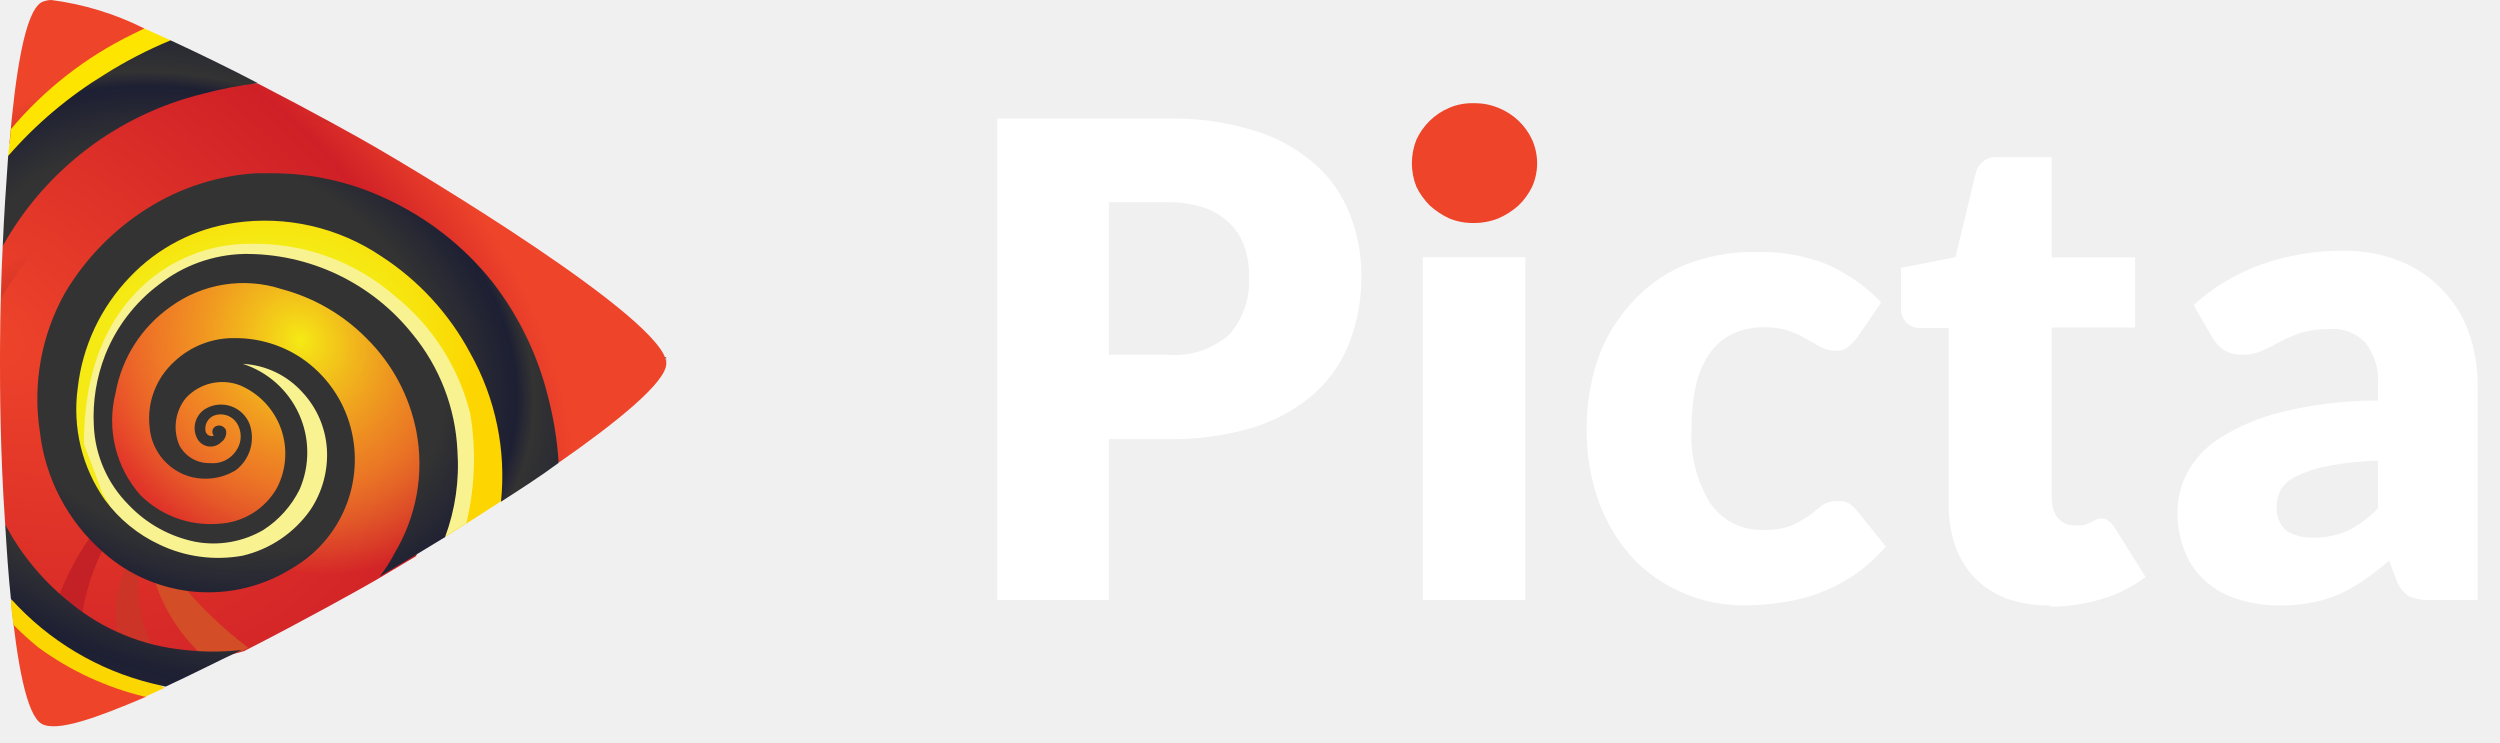
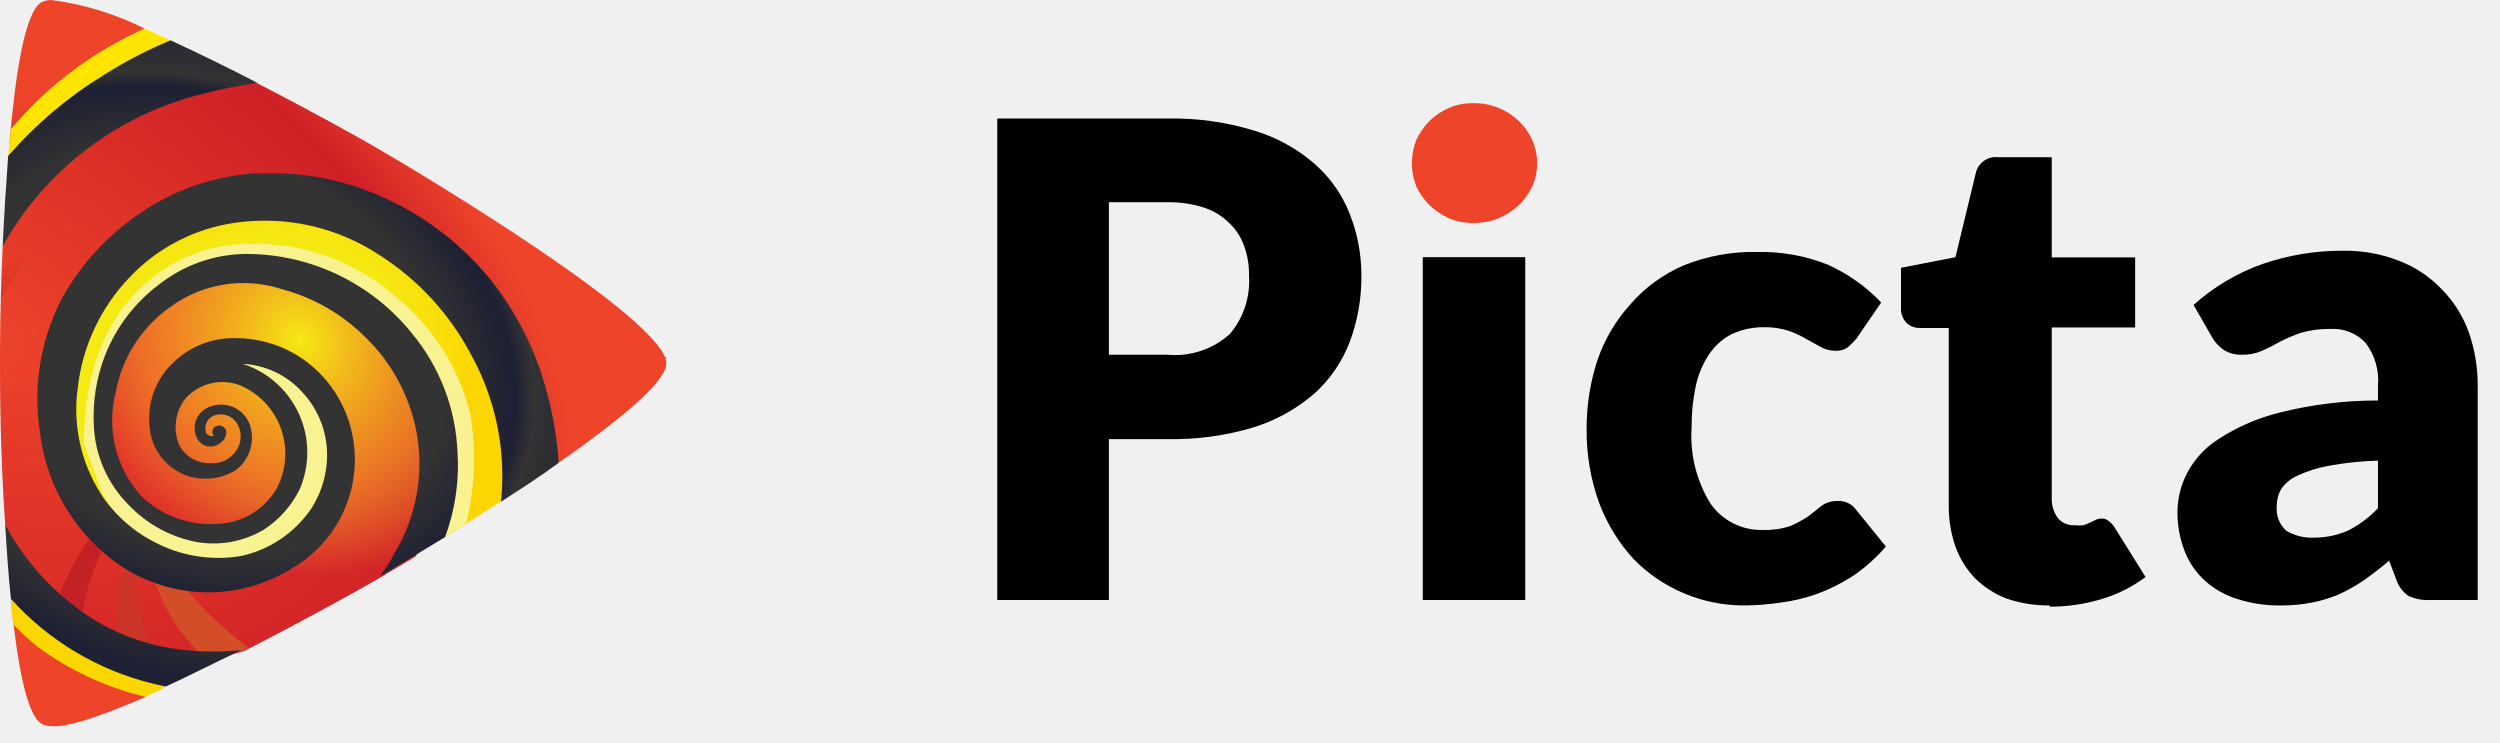
<svg xmlns="http://www.w3.org/2000/svg" width="101" height="30" viewBox="0 0 101 30" fill="none">
-   <path d="M44.8 17.74V24.24H40.29V4.79H47.15C48.345 4.763 49.537 4.928 50.68 5.28C51.576 5.549 52.404 6.006 53.11 6.62C53.733 7.165 54.217 7.85 54.52 8.62C54.841 9.421 55.004 10.277 55 11.14C55.009 12.051 54.849 12.957 54.53 13.81C54.226 14.61 53.736 15.327 53.1 15.9C52.388 16.515 51.558 16.978 50.66 17.26C49.529 17.602 48.351 17.764 47.17 17.74H44.8ZM44.8 14.33H47.15C47.608 14.374 48.071 14.322 48.508 14.177C48.946 14.033 49.348 13.799 49.69 13.49C50.241 12.836 50.517 11.993 50.46 11.14C50.469 10.728 50.401 10.318 50.26 9.93C50.136 9.575 49.927 9.255 49.65 9C49.368 8.722 49.026 8.514 48.65 8.39C48.175 8.237 47.679 8.162 47.18 8.17H44.8V14.33Z" fill="white" />
-   <path d="M61.62 10.39V24.24H57.48V10.39H61.62Z" fill="white" />
+   <path d="M44.8 17.74V24.24H40.29V4.79H47.15C48.345 4.763 49.537 4.928 50.68 5.28C51.576 5.549 52.404 6.006 53.11 6.62C53.733 7.165 54.217 7.85 54.52 8.62C54.841 9.421 55.004 10.277 55 11.14C55.009 12.051 54.849 12.957 54.53 13.81C54.226 14.61 53.736 15.327 53.1 15.9C52.388 16.515 51.558 16.978 50.66 17.26C49.529 17.602 48.351 17.764 47.17 17.74H44.8ZM44.8 14.33H47.15C47.608 14.374 48.071 14.322 48.508 14.177C48.946 14.033 49.348 13.799 49.69 13.49C50.241 12.836 50.517 11.993 50.46 11.14C50.469 10.728 50.401 10.318 50.26 9.93C50.136 9.575 49.927 9.255 49.65 9C49.368 8.722 49.026 8.514 48.65 8.39C48.175 8.237 47.679 8.162 47.18 8.17H44.8V14.33Z" fill="black" />
+   <path d="M61.62 10.39V24.24H57.48V10.39H61.62Z" fill="black" />
  <path d="M62.1 6.6C62.099 6.924 62.031 7.244 61.9 7.54C61.763 7.824 61.577 8.081 61.35 8.3C61.11 8.516 60.836 8.691 60.54 8.82C60.222 8.947 59.883 9.011 59.54 9.01C59.197 9.015 58.857 8.951 58.54 8.82C58.256 8.686 57.993 8.51 57.76 8.3C57.539 8.078 57.357 7.821 57.22 7.54C56.98 6.933 56.98 6.257 57.22 5.65C57.352 5.363 57.535 5.102 57.76 4.88C57.986 4.66 58.25 4.483 58.54 4.36C58.855 4.224 59.197 4.159 59.54 4.17C59.883 4.164 60.223 4.228 60.54 4.36C61.142 4.6 61.629 5.062 61.9 5.65C62.032 5.949 62.1 6.273 62.1 6.6Z" fill="#EE442A" />
-   <path d="M75 13.68C74.89 13.81 74.77 13.93 74.64 14.04C74.492 14.137 74.317 14.183 74.14 14.17C73.945 14.17 73.752 14.122 73.58 14.03L73 13.71C72.772 13.573 72.531 13.459 72.28 13.37C71.957 13.265 71.619 13.214 71.28 13.22C70.825 13.212 70.373 13.308 69.96 13.5C69.593 13.689 69.28 13.967 69.05 14.31C68.79 14.698 68.607 15.133 68.51 15.59C68.392 16.145 68.335 16.712 68.34 17.28C68.271 18.354 68.536 19.423 69.1 20.34C69.336 20.681 69.654 20.957 70.024 21.144C70.394 21.331 70.805 21.422 71.22 21.41C71.607 21.423 71.993 21.366 72.36 21.24C72.611 21.128 72.852 20.994 73.08 20.84L73.61 20.42C73.796 20.296 74.016 20.233 74.24 20.24C74.385 20.232 74.53 20.26 74.661 20.323C74.793 20.386 74.906 20.482 74.99 20.6L76.19 22.08C75.796 22.538 75.342 22.942 74.84 23.28C74.385 23.573 73.899 23.815 73.39 24C72.907 24.17 72.408 24.287 71.9 24.35C71.42 24.421 70.935 24.457 70.45 24.46C69.621 24.459 68.801 24.294 68.037 23.973C67.273 23.652 66.58 23.182 66 22.59C65.397 21.932 64.925 21.165 64.61 20.33C64.261 19.369 64.089 18.352 64.1 17.33C64.095 16.382 64.244 15.44 64.54 14.54C64.826 13.708 65.279 12.942 65.87 12.29C66.455 11.618 67.183 11.085 68 10.73C68.952 10.344 69.973 10.156 71 10.18C71.979 10.158 72.952 10.335 73.86 10.7C74.664 11.065 75.391 11.581 76 12.22L75 13.68Z" fill="white" />
-   <path d="M82.81 24.46C82.215 24.467 81.623 24.372 81.06 24.18C80.585 23.997 80.153 23.718 79.79 23.36C79.439 22.994 79.17 22.558 79 22.08C78.814 21.543 78.723 20.978 78.73 20.41V13.25H77.58C77.48 13.255 77.379 13.239 77.285 13.205C77.191 13.171 77.104 13.118 77.03 13.05C76.951 12.97 76.891 12.874 76.851 12.769C76.811 12.664 76.794 12.552 76.8 12.44V10.82L79 10.39L79.82 7C79.863 6.798 79.981 6.619 80.149 6.499C80.317 6.379 80.525 6.325 80.73 6.35H82.89V10.4H86.26V13.23H82.89V20.11C82.88 20.394 82.961 20.674 83.12 20.91C83.201 21.012 83.304 21.093 83.423 21.147C83.541 21.201 83.67 21.226 83.8 21.22C83.923 21.233 84.047 21.233 84.17 21.22C84.263 21.191 84.353 21.154 84.44 21.11L84.65 21.01C84.723 20.969 84.806 20.949 84.89 20.95C84.944 20.945 84.999 20.952 85.05 20.969C85.102 20.986 85.149 21.014 85.19 21.05C85.287 21.119 85.368 21.208 85.43 21.31L86.68 23.31C86.139 23.716 85.529 24.021 84.88 24.21C84.208 24.41 83.511 24.511 82.81 24.51V24.46Z" fill="white" />
-   <path d="M98.2 24.24C97.895 24.259 97.59 24.204 97.31 24.08C97.073 23.919 96.896 23.683 96.81 23.41L96.52 22.65C96.17 22.95 95.84 23.2 95.52 23.43C95.203 23.647 94.868 23.837 94.52 24C94.166 24.152 93.798 24.266 93.42 24.34C92.999 24.424 92.57 24.464 92.14 24.46C91.557 24.469 90.976 24.385 90.42 24.21C89.933 24.065 89.482 23.816 89.1 23.48C88.735 23.153 88.451 22.746 88.27 22.29C88.062 21.765 87.96 21.204 87.97 20.64C87.98 20.114 88.11 19.598 88.35 19.13C88.647 18.556 89.093 18.073 89.64 17.73C90.404 17.235 91.246 16.874 92.13 16.66C93.418 16.338 94.742 16.177 96.07 16.18V15.59C96.127 14.963 95.945 14.338 95.56 13.84C95.378 13.65 95.156 13.502 94.911 13.408C94.666 13.312 94.403 13.272 94.14 13.29C93.734 13.282 93.33 13.336 92.94 13.45C92.652 13.55 92.371 13.671 92.1 13.81C91.871 13.944 91.633 14.064 91.39 14.17C91.132 14.284 90.852 14.339 90.57 14.33C90.309 14.341 90.05 14.271 89.83 14.13C89.636 13.995 89.475 13.817 89.36 13.61L88.62 12.32C89.427 11.595 90.368 11.035 91.39 10.67C92.448 10.305 93.561 10.122 94.68 10.13C95.45 10.12 96.214 10.259 96.93 10.54C97.578 10.788 98.162 11.178 98.64 11.68C99.124 12.167 99.496 12.754 99.73 13.4C99.979 14.103 100.104 14.844 100.1 15.59V24.24H98.2ZM93.45 21.72C93.931 21.727 94.409 21.632 94.85 21.44C95.307 21.211 95.72 20.903 96.07 20.53V18.61C95.399 18.628 94.73 18.698 94.07 18.82C93.634 18.898 93.211 19.032 92.81 19.22C92.543 19.337 92.314 19.528 92.15 19.77C92.038 19.976 91.979 20.206 91.98 20.44C91.963 20.625 91.988 20.811 92.053 20.984C92.119 21.158 92.224 21.314 92.36 21.44C92.703 21.645 93.101 21.743 93.5 21.72H93.45Z" fill="white" />
+   <path d="M75 13.68C74.89 13.81 74.77 13.93 74.64 14.04C74.492 14.137 74.317 14.183 74.14 14.17C73.945 14.17 73.752 14.122 73.58 14.03L73 13.71C72.772 13.573 72.531 13.459 72.28 13.37C71.957 13.265 71.619 13.214 71.28 13.22C70.825 13.212 70.373 13.308 69.96 13.5C69.593 13.689 69.28 13.967 69.05 14.31C68.79 14.698 68.607 15.133 68.51 15.59C68.392 16.145 68.335 16.712 68.34 17.28C68.271 18.354 68.536 19.423 69.1 20.34C69.336 20.681 69.654 20.957 70.024 21.144C70.394 21.331 70.805 21.422 71.22 21.41C71.607 21.423 71.993 21.366 72.36 21.24C72.611 21.128 72.852 20.994 73.08 20.84L73.61 20.42C73.796 20.296 74.016 20.233 74.24 20.24C74.385 20.232 74.53 20.26 74.661 20.323C74.793 20.386 74.906 20.482 74.99 20.6L76.19 22.08C75.796 22.538 75.342 22.942 74.84 23.28C74.385 23.573 73.899 23.815 73.39 24C72.907 24.17 72.408 24.287 71.9 24.35C71.42 24.421 70.935 24.457 70.45 24.46C69.621 24.459 68.801 24.294 68.037 23.973C67.273 23.652 66.58 23.182 66 22.59C65.397 21.932 64.925 21.165 64.61 20.33C64.261 19.369 64.089 18.352 64.1 17.33C64.095 16.382 64.244 15.44 64.54 14.54C64.826 13.708 65.279 12.942 65.87 12.29C66.455 11.618 67.183 11.085 68 10.73C68.952 10.344 69.973 10.156 71 10.18C71.979 10.158 72.952 10.335 73.86 10.7C74.664 11.065 75.391 11.581 76 12.22L75 13.68Z" fill="black" />
+   <path d="M82.81 24.46C82.215 24.467 81.623 24.372 81.06 24.18C80.585 23.997 80.153 23.718 79.79 23.36C79.439 22.994 79.17 22.558 79 22.08C78.814 21.543 78.723 20.978 78.73 20.41V13.25H77.58C77.48 13.255 77.379 13.239 77.285 13.205C77.191 13.171 77.104 13.118 77.03 13.05C76.951 12.97 76.891 12.874 76.851 12.769C76.811 12.664 76.794 12.552 76.8 12.44V10.82L79 10.39L79.82 7C79.863 6.798 79.981 6.619 80.149 6.499C80.317 6.379 80.525 6.325 80.73 6.35H82.89V10.4H86.26V13.23H82.89V20.11C82.88 20.394 82.961 20.674 83.12 20.91C83.201 21.012 83.304 21.093 83.423 21.147C83.541 21.201 83.67 21.226 83.8 21.22C83.923 21.233 84.047 21.233 84.17 21.22C84.263 21.191 84.353 21.154 84.44 21.11L84.65 21.01C84.723 20.969 84.806 20.949 84.89 20.95C84.944 20.945 84.999 20.952 85.05 20.969C85.102 20.986 85.149 21.014 85.19 21.05C85.287 21.119 85.368 21.208 85.43 21.31L86.68 23.31C86.139 23.716 85.529 24.021 84.88 24.21C84.208 24.41 83.511 24.511 82.81 24.51V24.46Z" fill="black" />
+   <path d="M98.2 24.24C97.895 24.259 97.59 24.204 97.31 24.08C97.073 23.919 96.896 23.683 96.81 23.41L96.52 22.65C96.17 22.95 95.84 23.2 95.52 23.43C95.203 23.647 94.868 23.837 94.52 24C94.166 24.152 93.798 24.266 93.42 24.34C92.999 24.424 92.57 24.464 92.14 24.46C91.557 24.469 90.976 24.385 90.42 24.21C89.933 24.065 89.482 23.816 89.1 23.48C88.735 23.153 88.451 22.746 88.27 22.29C88.062 21.765 87.96 21.204 87.97 20.64C87.98 20.114 88.11 19.598 88.35 19.13C88.647 18.556 89.093 18.073 89.64 17.73C90.404 17.235 91.246 16.874 92.13 16.66C93.418 16.338 94.742 16.177 96.07 16.18V15.59C96.127 14.963 95.945 14.338 95.56 13.84C95.378 13.65 95.156 13.502 94.911 13.408C94.666 13.312 94.403 13.272 94.14 13.29C93.734 13.282 93.33 13.336 92.94 13.45C92.652 13.55 92.371 13.671 92.1 13.81C91.871 13.944 91.633 14.064 91.39 14.17C91.132 14.284 90.852 14.339 90.57 14.33C90.309 14.341 90.05 14.271 89.83 14.13C89.636 13.995 89.475 13.817 89.36 13.61L88.62 12.32C89.427 11.595 90.368 11.035 91.39 10.67C92.448 10.305 93.561 10.122 94.68 10.13C95.45 10.12 96.214 10.259 96.93 10.54C97.578 10.788 98.162 11.178 98.64 11.68C99.124 12.167 99.496 12.754 99.73 13.4C99.979 14.103 100.104 14.844 100.1 15.59V24.24H98.2ZM93.45 21.72C93.931 21.727 94.409 21.632 94.85 21.44C95.307 21.211 95.72 20.903 96.07 20.53V18.61C95.399 18.628 94.73 18.698 94.07 18.82C93.634 18.898 93.211 19.032 92.81 19.22C92.543 19.337 92.314 19.528 92.15 19.77C92.038 19.976 91.979 20.206 91.98 20.44C91.963 20.625 91.988 20.811 92.053 20.984C92.119 21.158 92.224 21.314 92.36 21.44C92.703 21.645 93.101 21.743 93.5 21.72H93.45Z" fill="black" />
  <path d="M2.07 0C1.935 0.003 1.803 0.034 1.68 0.09C1 0.47 0.62 3 0.38 5.82L0.49 5.61L2.49 4.48L5.44 1.7L5.83 1.15C4.65 0.558 3.379 0.169 2.07 0V0Z" fill="url(#paint0_linear)" />
  <path d="M0.44 24.24C0.69 26.77 1.07 28.89 1.68 29.24C2.29 29.59 3.91 29 5.9 28.15L5.59 27.64L3 25.64L1 24.51C1 24.51 0.43 24.1 0.44 24.24Z" fill="url(#paint1_linear)" />
  <path d="M11.37 8.32L6.5 9.39L3.31 12.94L2.58 17.63L4.48 21.26L6 22.66L7 22.95L4.55 19.13L4.11 15.89L5.18 13.2L8.26 10.89H11.71L14.56 12.29L17 15.29L17.78 20.52L17.43 21.42L17.95 21.71C18.663 21.27 19.433 20.78 20.26 20.24L21.17 19.24L20.37 15.48L18.81 12.48L15.88 9.67L11.37 8.32Z" fill="url(#paint2_radial)" />
  <path d="M5.83 1.15L5.36 1.38C3.464 2.303 1.784 3.614 0.43 5.23C0.43 5.59 0.36 5.94 0.33 6.3L1.33 6.73L6.19 2.85L6.89 1.63L5.83 1.15Z" fill="#FDE500" />
  <path d="M10.15 9.85C8.699 9.834 7.287 10.318 6.15 11.22C4.3 12.7 3.39 15 3.39 17.93L4.14 19.93L5.14 21.61L7.55 22.83L9.68 22.88L11.85 21.98L13.72 19.05L13.38 16.45L12 15L10.16 14.35L9.33 14.43L10.33 15.31L11.65 16.87L11.96 18.87L11.05 20.63L9.21 21.56L7.06 21.33L5.53 20.42L4.14 18.38L4.37 15.22L6.37 12.08L9.28 10.76L12.78 11.46L16 13.61L17.58 18.3L17.24 21.88L17.92 21.71L18.84 21.14C19.189 19.692 19.244 18.189 19 16.72C18.541 14.862 17.488 13.204 16 12C14.387 10.578 12.3 9.811 10.15 9.85Z" fill="#F9F290" />
  <path d="M0.44 24.24C0.44 24.56 0.5 24.9 0.54 25.24C0.857 25.561 1.191 25.864 1.54 26.15C2.833 27.096 4.302 27.776 5.86 28.15L6.65 27.79L5.32 26.94L1.32 24.37L0.44 24.24Z" fill="#FCD600" />
  <path d="M7.3 3.23L2.49 5.13L0.71 7.85L0.11 9.94C0 12.15 0 14.05 0 14.67C0 15.45 0 18.24 0.21 21.19L1.21 23.81L2.8 25.37L6.8 27.1L9.85 26.31C12.34 25.04 14.59 23.78 15.23 23.41L16.81 22.47L17.94 18.66L17 15.18L13.85 11.88L10.7 10.78L7.95 11.27L5 13.42L4.12 16.9L4.67 18.9L5.53 20.31L7.13 21.31L8.56 21.47L10.26 21.02L11.38 20.12L12 18.52L11.62 16.66L10.39 15.36L9.37 15L7.64 15.33L7.46 14.78L7.73 14.6L9.64 14.27L11.51 14.6L13.16 15.88L13.89 18.26L13.34 20.61L11.55 22.7L8.72 23.21L6.05 22.66L4.05 21.12L2.56 18.74L2.34 14.89L3.44 11.89L6.63 8.76L12.17 8.29L16.72 9.86L20.31 13.49L21.31 15.95L21.59 17.88L22.59 18.68C24.94 17.04 26.92 15.44 26.92 14.68C26.92 12.92 16.67 6.81 15.14 5.93C14.56 5.59 12.62 4.51 10.41 3.37L7.3 3.23Z" fill="url(#paint3_radial)" />
  <path d="M10.67 10.78L7.92 11.27L5 13.42L4.12 16.9L4.67 18.9L5.53 20.31L7.13 21.31L8.56 21.47L10.26 21.02L11.38 20.12L12 18.52L11.62 16.66L10.39 15.36L9.37 15L7.64 15.33L7.46 14.78L7.73 14.6L9.64 14.27L11.51 14.6L13.16 15.88L13.89 18.26L13.34 20.61L11.55 22.7L8.72 23.21L7.15 22.89L7.76 23.35C8.816 24.252 9.994 25 11.26 25.57C13.1 24.57 14.63 23.75 15.14 23.45L16.72 22.51L17.85 18.7L17.08 15.64L15.65 13.84L13.82 11.92L10.67 10.78Z" fill="url(#paint4_radial)" />
  <path d="M7.3 3.23L2.49 5.13L0.67 7.92L0.11 9.92C0.11 10.67 0.11 11.39 0.04 12.04C0.881 10.619 1.929 9.331 3.15 8.22C4.505 6.929 6.139 5.968 7.925 5.409C9.711 4.851 11.601 4.711 13.45 5C12.59 4.52 11.57 4 10.45 3.38L7.3 3.23Z" fill="url(#paint5_linear)" />
  <path d="M6.05 22.71C6.364 24.239 7.177 25.622 8.36 26.64L9.76 26.31L10.03 26.17C8.971 25.37 8.013 24.443 7.18 23.41L6.05 22.71Z" fill="#D34E27" />
  <path d="M6.34 26.45C5.69 25.333 5.443 24.027 5.64 22.75L5.22 22.57C4.684 23.63 4.542 24.846 4.82 26L6.34 26.45Z" fill="#CB3427" />
  <path d="M3.28 25.14C3.419 23.909 3.821 22.722 4.46 21.66L3.93 21.31C3.191 22.268 2.617 23.343 2.23 24.49L3.28 25.14Z" fill="#C42126" />
  <path d="M6.89 1.63C5.969 2.011 5.083 2.469 4.24 3C2.776 3.894 1.457 5.006 0.33 6.3C0.24 7.53 0.16 8.76 0.11 9.94C0.963 8.414 2.122 7.08 3.514 6.022C4.906 4.964 6.501 4.204 8.2 3.79C8.929 3.593 9.671 3.449 10.42 3.36C9.27 2.76 8.06 2.17 6.89 1.63ZM11 7H10.33C8.794 7.1 7.307 7.577 6 8.39C4.606 9.256 3.443 10.447 2.61 11.86C1.667 13.557 1.315 15.521 1.61 17.44C1.826 19.331 2.743 21.072 4.18 22.32C5.215 23.239 6.521 23.797 7.901 23.909C9.281 24.021 10.66 23.681 11.83 22.94C12.784 22.381 13.529 21.525 13.951 20.503C14.374 19.481 14.45 18.349 14.17 17.28C13.868 16.128 13.157 15.126 12.17 14.46C11.382 13.937 10.456 13.659 9.51 13.66C8.594 13.64 7.707 13.981 7.04 14.61C6.681 14.936 6.403 15.343 6.229 15.796C6.055 16.249 5.991 16.737 6.04 17.22C6.068 17.666 6.228 18.094 6.498 18.449C6.769 18.805 7.138 19.073 7.56 19.22C7.883 19.327 8.226 19.363 8.564 19.325C8.902 19.287 9.228 19.176 9.52 19C9.798 18.791 10.002 18.5 10.105 18.167C10.207 17.835 10.202 17.479 10.09 17.15C10.027 16.981 9.928 16.829 9.8 16.702C9.672 16.576 9.518 16.479 9.348 16.418C9.179 16.357 8.998 16.334 8.819 16.349C8.64 16.365 8.466 16.42 8.31 16.51C8.118 16.623 7.975 16.803 7.907 17.015C7.838 17.227 7.85 17.456 7.94 17.66C7.978 17.754 8.038 17.837 8.116 17.901C8.194 17.966 8.287 18.01 8.386 18.03C8.485 18.05 8.588 18.044 8.684 18.015C8.781 17.985 8.869 17.932 8.94 17.86C9.12 17.75 9.21 17.43 9.08 17.3C9.037 17.248 8.979 17.213 8.914 17.198C8.849 17.184 8.78 17.191 8.72 17.22C8.685 17.235 8.655 17.259 8.631 17.288C8.607 17.318 8.591 17.353 8.583 17.39C8.575 17.427 8.576 17.465 8.586 17.502C8.596 17.538 8.615 17.572 8.64 17.6C8.605 17.614 8.567 17.62 8.529 17.617C8.491 17.614 8.454 17.602 8.421 17.583C8.388 17.564 8.36 17.537 8.339 17.506C8.318 17.474 8.305 17.438 8.3 17.4C8.281 17.275 8.304 17.147 8.366 17.037C8.427 16.926 8.524 16.84 8.64 16.79C8.804 16.728 8.983 16.723 9.15 16.776C9.317 16.828 9.461 16.936 9.56 17.08C9.668 17.243 9.725 17.434 9.725 17.63C9.725 17.826 9.668 18.017 9.56 18.18C9.448 18.361 9.287 18.507 9.096 18.601C8.905 18.694 8.692 18.732 8.48 18.71C8.229 18.716 7.982 18.654 7.765 18.528C7.548 18.403 7.37 18.22 7.25 18C7.114 17.689 7.066 17.347 7.11 17.01C7.154 16.674 7.289 16.356 7.5 16.09C7.769 15.794 8.12 15.585 8.509 15.491C8.897 15.396 9.305 15.42 9.68 15.56C10.063 15.72 10.409 15.957 10.696 16.257C10.982 16.557 11.204 16.914 11.346 17.304C11.488 17.694 11.547 18.109 11.52 18.523C11.493 18.937 11.381 19.341 11.19 19.71C10.953 20.13 10.613 20.484 10.202 20.737C9.791 20.991 9.322 21.136 8.84 21.16C8.259 21.209 7.674 21.131 7.127 20.931C6.579 20.73 6.082 20.413 5.67 20C5.179 19.445 4.831 18.779 4.657 18.059C4.483 17.339 4.487 16.588 4.67 15.87C4.921 14.467 5.715 13.22 6.88 12.4C7.519 11.932 8.261 11.623 9.043 11.498C9.826 11.372 10.627 11.435 11.38 11.68C12.685 12.026 13.874 12.717 14.82 13.68C15.847 14.698 16.544 16.001 16.82 17.42C17.145 19.116 16.831 20.871 15.94 22.35C15.77 22.681 15.569 22.996 15.34 23.29C15.8 23.02 16.74 22.46 17.98 21.7C18.394 20.586 18.564 19.396 18.48 18.21C18.4 16.481 17.761 14.825 16.66 13.49C15.844 12.468 14.806 11.646 13.624 11.086C12.442 10.526 11.148 10.244 9.84 10.26C8.601 10.293 7.405 10.724 6.43 11.49C5.454 12.22 4.699 13.207 4.25 14.34C3.896 15.246 3.739 16.218 3.79 17.19C3.841 18.399 4.345 19.544 5.2 20.4C5.925 21.163 6.868 21.683 7.9 21.89C8.841 22.063 9.813 21.893 10.64 21.41C11.271 21.005 11.78 20.434 12.11 19.76C12.316 19.279 12.42 18.761 12.414 18.238C12.409 17.715 12.294 17.198 12.077 16.722C11.861 16.246 11.547 15.82 11.157 15.472C10.767 15.124 10.308 14.861 9.81 14.7C10.265 14.723 10.712 14.836 11.123 15.031C11.535 15.227 11.904 15.502 12.21 15.84C12.811 16.48 13.165 17.313 13.21 18.19C13.25 19.044 13.015 19.889 12.54 20.6C11.885 21.532 10.909 22.191 9.8 22.45C8.661 22.657 7.485 22.5 6.44 22C5.568 21.593 4.812 20.974 4.24 20.2C3.315 18.887 2.922 17.272 3.14 15.68C3.327 13.996 4.066 12.421 5.24 11.2C6.369 10.005 7.872 9.229 9.5 9C11.566 8.703 13.669 9.184 15.4 10.35C16.913 11.33 18.152 12.679 19 14.27C20.023 16.094 20.456 18.19 20.24 20.27C21.03 19.76 21.8 19.27 22.57 18.7C22.511 17.771 22.36 16.85 22.12 15.95C21.701 14.297 20.945 12.748 19.9 11.4C18.735 9.939 17.241 8.774 15.54 8C14.117 7.34 12.568 6.999 11 7ZM26.91 14.42C26.91 14.48 26.91 14.54 26.96 14.6C26.938 14.542 26.908 14.489 26.87 14.44L26.91 14.42ZM0.21 21.19C0.27 22.19 0.34 23.25 0.44 24.19C1.964 25.886 3.965 27.081 6.18 27.62L6.69 27.74C7.69 27.28 8.74 26.74 9.76 26.26C9.002 26.345 8.238 26.345 7.48 26.26C5.782 26.103 4.169 25.441 2.85 24.36C1.76 23.497 0.861 22.418 0.21 21.19Z" fill="url(#paint6_radial)" />
  <defs>
    <linearGradient id="paint0_linear" x1="0.431" y1="4.375" x2="1.717" y2="7.203" gradientUnits="userSpaceOnUse">
      <stop stop-color="#EE442A" />
      <stop offset="1" stop-color="#B32625" />
    </linearGradient>
    <linearGradient id="paint1_linear" x1="1784.32" y1="4760.94" x2="1784.62" y2="4761.42" gradientUnits="userSpaceOnUse">
      <stop stop-color="#EE442A" />
      <stop offset="1" stop-color="#B32625" />
    </linearGradient>
    <radialGradient id="paint2_radial" cx="0" cy="0" r="1" gradientUnits="userSpaceOnUse" gradientTransform="translate(8.99429 15.9257) rotate(-30.5065) scale(10.985 8.20296)">
      <stop stop-color="#F5EA14" />
      <stop offset="0.68" stop-color="#F5EA14" />
      <stop offset="1" stop-color="#FDD500" />
    </radialGradient>
    <radialGradient id="paint3_radial" cx="0" cy="0" r="1" gradientUnits="userSpaceOnUse" gradientTransform="translate(-0.5766 13.5472) rotate(31.1729) scale(25.7829 17.6294)">
      <stop stop-color="#EE442A" />
      <stop offset="0.82" stop-color="#CF2027" />
      <stop offset="1" stop-color="#EE442A" />
    </radialGradient>
    <radialGradient id="paint4_radial" cx="0" cy="0" r="1" gradientUnits="userSpaceOnUse" gradientTransform="translate(12.146 13.7644) rotate(58.4433) scale(9.70741 8.73739)">
      <stop stop-color="#F5EA14" />
      <stop offset="0.62" stop-color="#F8A723" stop-opacity="0.62" />
      <stop offset="1" stop-color="#F8BF2C" stop-opacity="0" />
    </radialGradient>
    <linearGradient id="paint5_linear" x1="8.542" y1="12.57" x2="6.23" y2="7.742" gradientUnits="userSpaceOnUse">
      <stop stop-color="#8C191B" />
      <stop offset="1" stop-color="#8C191B" stop-opacity="0" />
    </linearGradient>
    <radialGradient id="paint6_radial" cx="0" cy="0" r="1" gradientUnits="userSpaceOnUse" gradientTransform="translate(8.28809 14.0816) rotate(23.5677) scale(24.5222 18.9363)">
      <stop stop-color="#333333" />
      <stop offset="0.41" stop-color="#333333" />
      <stop offset="0.53" stop-color="#1D1F33" />
      <stop offset="0.56" stop-color="#333333" />
      <stop offset="0.69" stop-color="#1D1F33" />
      <stop offset="0.86" stop-color="#333333" />
      <stop offset="1" stop-color="#1D1F33" />
    </radialGradient>
  </defs>
</svg>
